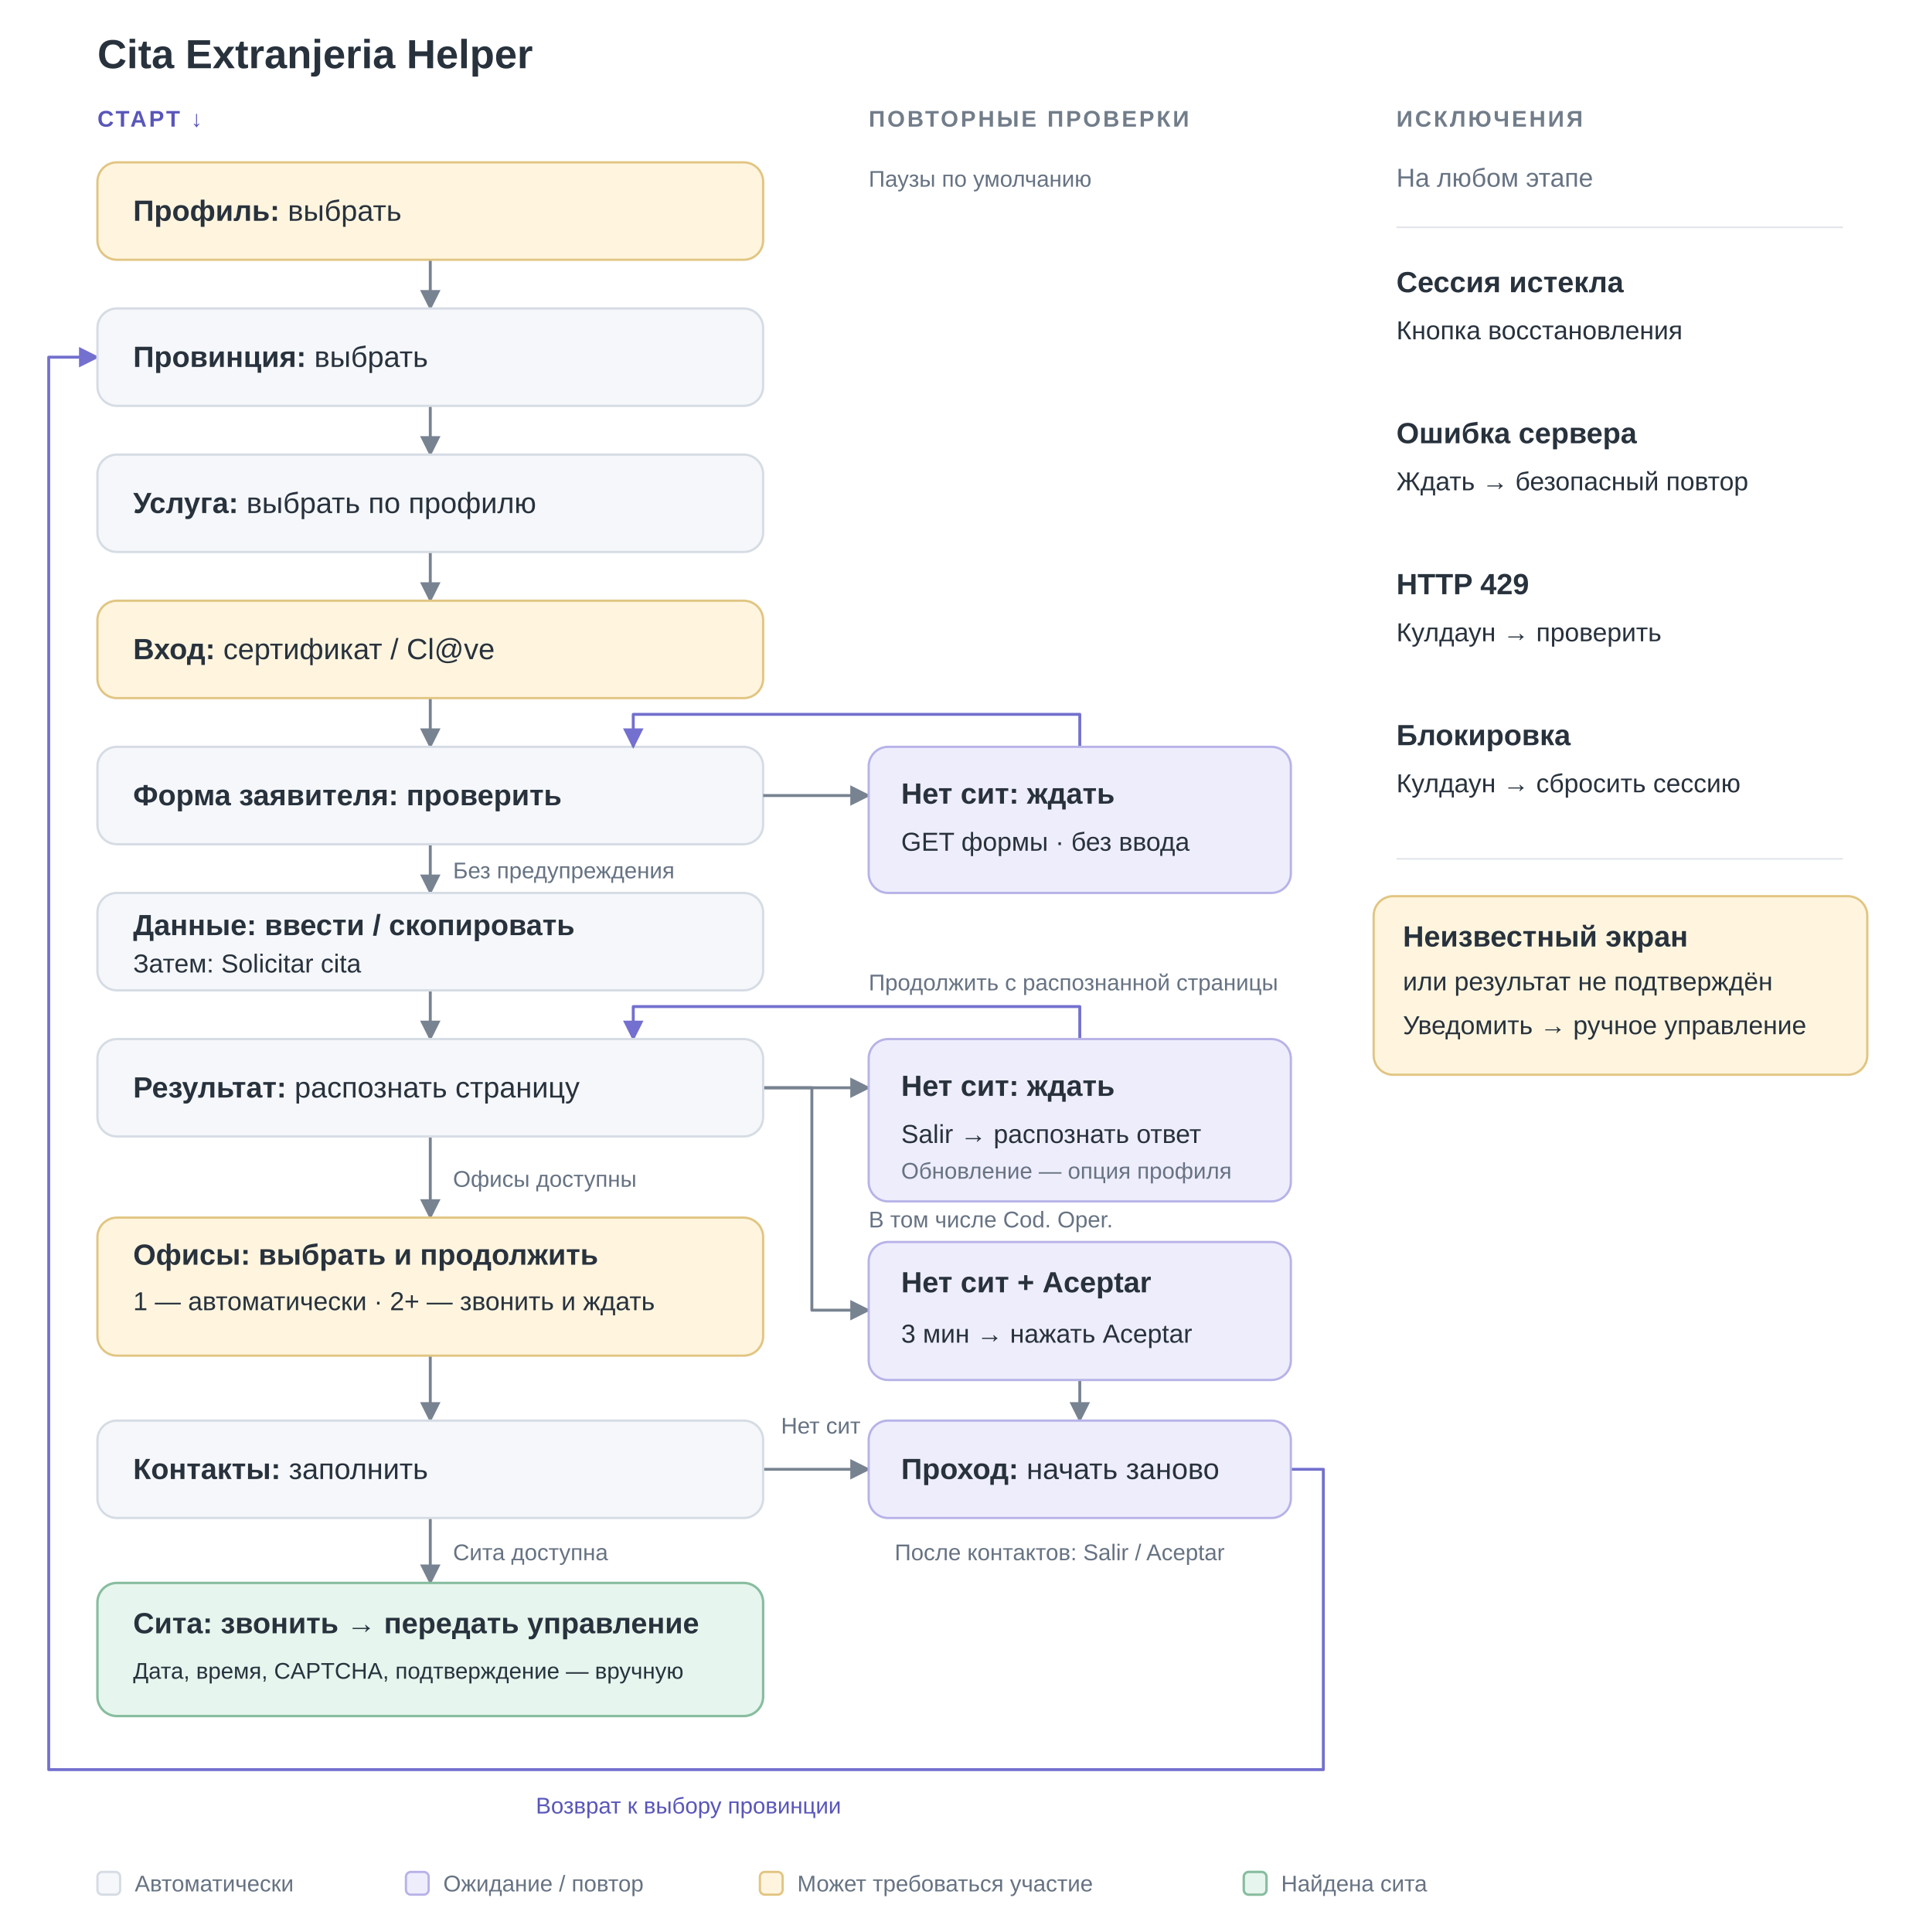
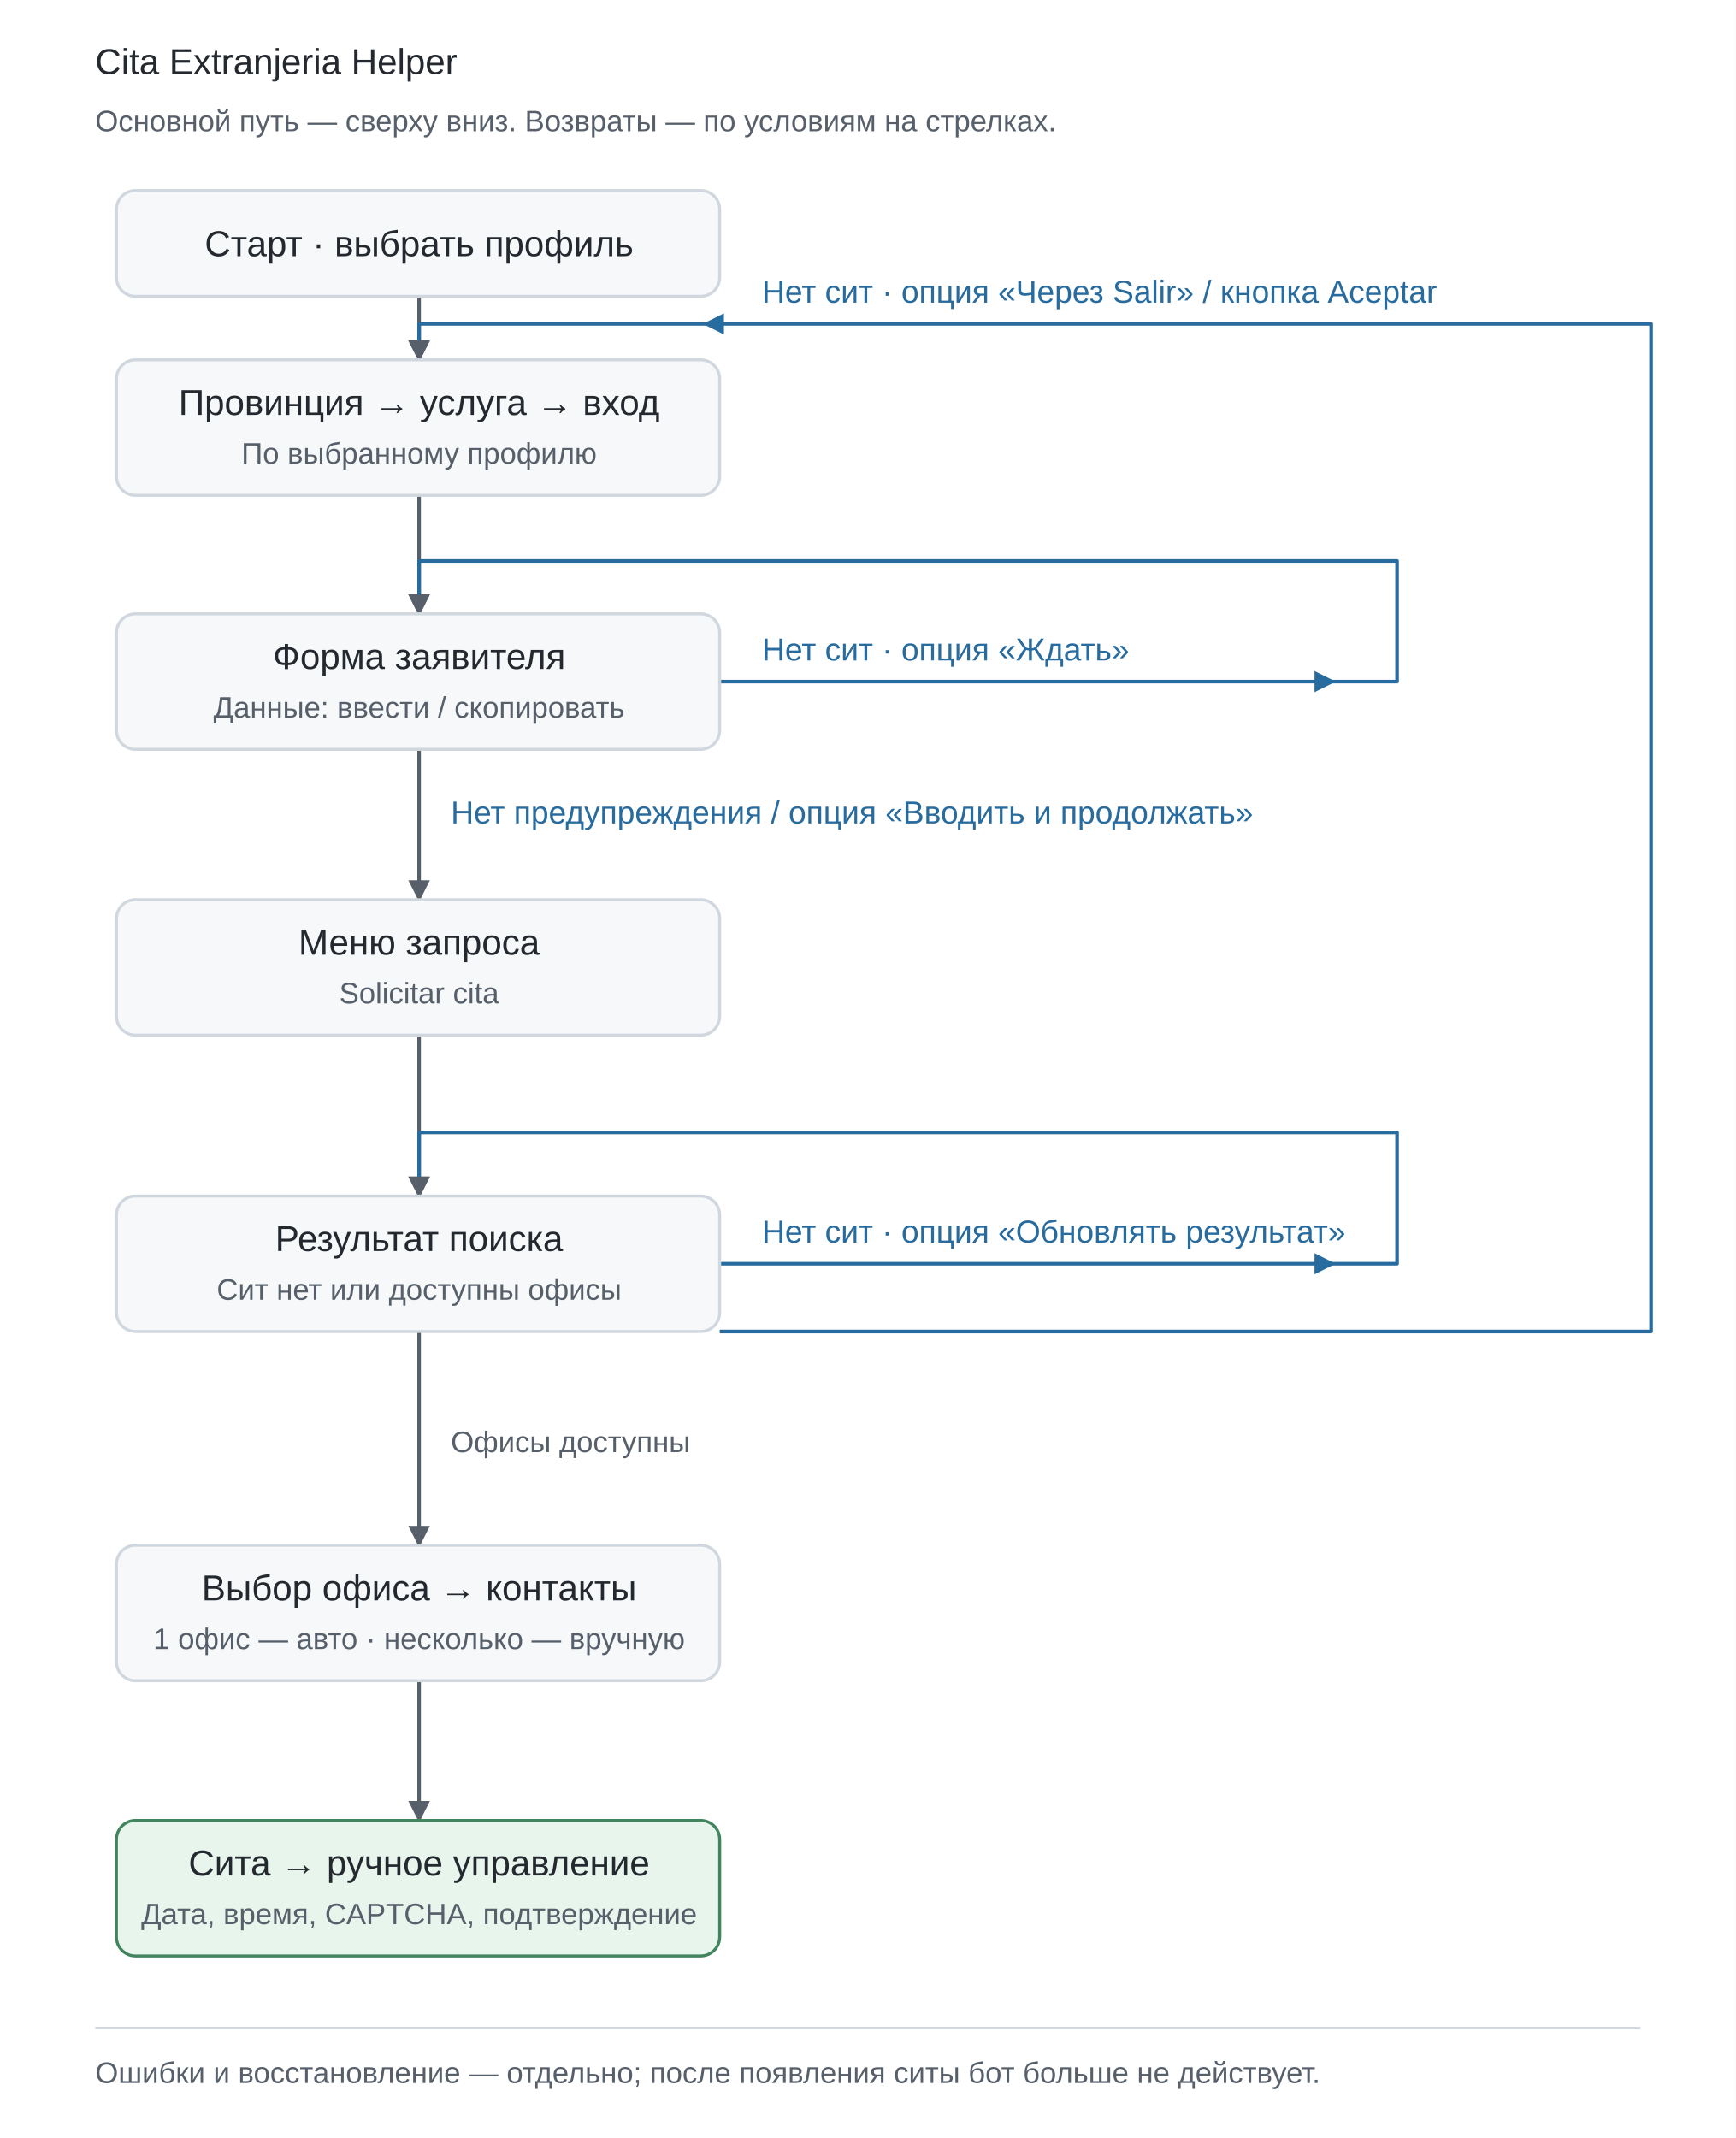
- <svg xmlns="http://www.w3.org/2000/svg" width="1180" height="1190" viewBox="0 0 1180 1190">
+ <svg xmlns="http://www.w3.org/2000/svg" width="820" height="1010" viewBox="0 0 820 1010" role="img" aria-labelledby="title desc">
  <defs>
-     <marker id="arrow" viewBox="0 0 10 10" refX="9" refY="5" markerWidth="7" markerHeight="7" orient="auto-start-reverse">
-       <path d="M0 0 10 5 0 10Z" fill="#788391" />
+     <marker id="arrow" viewBox="0 0 10 10" refX="9" refY="5" markerWidth="6" markerHeight="6" orient="auto">
+       <path d="M0 0L10 5L0 10" fill="#57606a" />
    </marker>
-     <marker id="loop-arrow" viewBox="0 0 10 10" refX="9" refY="5" markerWidth="7" markerHeight="7" orient="auto-start-reverse">
-       <path d="M0 0 10 5 0 10Z" fill="#7370cf" />
-     </marker>
-     <style>
-       text {font-family:Arial, sans-serif;fill:#28323d;font-size:18px}
-       .heading {font-size:25px;font-weight:700}
-       .section {font-size:14px;font-weight:700;letter-spacing:1.4px;fill:#727d8a}
-       .label {font-size:14px;fill:#677383}
-       .name {font-weight:700}
-       .node {fill:#f5f7fa;stroke:#d6dce4;stroke-width:1.4}
-       .manual {fill:#fff5df;stroke:#e1c582;stroke-width:1.4}
-       .wait {fill:#eeedfc;stroke:#b7b3e8;stroke-width:1.4}
-       .found {fill:#e6f5ed;stroke:#88bd9f;stroke-width:1.5}
-       .link {fill:none;stroke:#788391;stroke-width:1.8;marker-end:url(#arrow);stroke-linejoin:round}
-       .loop {fill:none;stroke:#7370cf;stroke-width:1.8;marker-end:url(#loop-arrow);stroke-linejoin:round}
-       .small {font-size:16px}
-     </style>
+     <style>text{font-family:Arial,sans-serif;fill:#24292f;font-size:17px}.small{font-size:14px;fill:#57606a}.option{font-size:15px;fill:#286b9f}.edge{fill:none;stroke:#57606a;stroke-width:1.7;marker-end:url(#arrow);stroke-linejoin:round}.loop{stroke:#286b9f}.box{fill:#f6f8fa;stroke:#d0d7de;stroke-width:1.4}</style>
  </defs>
-   <rect width="1180" height="1190" fill="#ffffff" />
-   <text x="60" y="42" class="heading">Cita Extranjeria Helper</text>
-   <text x="60" y="78" class="section" style="fill:#5956ba">СТАРТ ↓</text>
-   <text x="535" y="78" class="section">ПОВТОРНЫЕ ПРОВЕРКИ</text>
-   <text x="860" y="78" class="section">ИСКЛЮЧЕНИЯ</text>
-   <path class="link" d="M265 160V190" />
-   <path class="link" d="M265 250V280" />
-   <path class="link" d="M265 340V370" />
-   <path class="link" d="M265 430V460" />
-   <path class="link" d="M265 520V550" />
-   <path class="link" d="M265 610V640" />
-   <path class="link" d="M265 700V750" />
-   <path class="link" d="M265 835V875" />
-   <path class="link" d="M265 935V975" />
-   <path class="link" d="M470 670H535" />
-   <path class="loop" d="M665 640V620H390V640" />
-   <path class="link" d="M470 670H500V807H535" />
-   <path class="link" d="M665 850V875" />
-   <path class="link" d="M470 905H535" />
-   <path class="loop" d="M795 905H815V1090H30V220H60" />
-   <rect class="manual" x="60" y="100" width="410" height="60" rx="12" />
-   <text x="82" y="136">
-     <tspan class="name">Профиль:</tspan> выбрать</text>
-   <rect class="node" x="60" y="190" width="410" height="60" rx="12" />
-   <text x="82" y="226">
-     <tspan class="name">Провинция:</tspan> выбрать</text>
-   <rect class="node" x="60" y="280" width="410" height="60" rx="12" />
-   <text x="82" y="316">
-     <tspan class="name">Услуга:</tspan> выбрать по профилю</text>
-   <rect class="manual" x="60" y="370" width="410" height="60" rx="12" />
-   <text x="82" y="406">
-     <tspan class="name">Вход:</tspan> сертификат / Cl@ve</text>
-   <rect class="node" x="60" y="460" width="410" height="60" rx="12" />
-   <text x="82" y="496" class="name">Форма заявителя: проверить</text>
-   <rect class="node" x="60" y="550" width="410" height="60" rx="12" />
-   <text x="82" y="576" class="name">Данные: ввести / скопировать</text>
-   <rect class="node" x="60" y="640" width="410" height="60" rx="12" />
-   <text x="82" y="676">
-     <tspan class="name">Результат:</tspan> распознать страницу</text>
-   <text x="279" y="731" class="label">Офисы доступны</text>
-   <rect class="manual" x="60" y="750" width="410" height="85" rx="12" />
-   <text x="82" y="779" class="name">Офисы: выбрать и продолжить</text>
-   <text x="82" y="807" class="small">1 — автоматически · 2+ — звонить и ждать</text>
-   <rect class="node" x="60" y="875" width="410" height="60" rx="12" />
-   <text x="82" y="911">
-     <tspan class="name">Контакты:</tspan> заполнить</text>
-   <text x="481" y="883" class="label">Нет сит</text>
-   <text x="279" y="961" class="label">Сита доступна</text>
-   <rect class="found" x="60" y="975" width="410" height="82" rx="12" />
-   <text x="82" y="1006" class="name">Сита: звонить → передать управление</text>
-   <text x="82" y="1034" class="small" style="font-size:14px">Дата, время, CAPTCHA, подтверждение — вручную</text>
-   <rect class="wait" x="535" y="640" width="260" height="100" rx="12" />
-   <text x="555" y="675" class="name">Нет сит: ждать</text>
-   <text x="555" y="704" class="small">Salir → распознать ответ</text>
-   <text x="535" y="610" class="label">Продолжить с распознанной страницы</text>
-   <text x="535" y="756" class="label">В том числе Cod. Oper.</text>
-   <rect class="wait" x="535" y="765" width="260" height="85" rx="12" />
-   <text x="555" y="796" class="name">Нет сит + Aceptar</text>
-   <rect class="wait" x="535" y="875" width="260" height="60" rx="12" />
-   <text x="555" y="911">
-     <tspan class="name">Проход:</tspan> начать заново</text>
-   <text x="551" y="961" class="label">После контактов: Salir / Aceptar</text>
-   <text x="330" y="1117" class="label" style="fill:#5956ba">Возврат к выбору провинции</text>
-   <text x="860" y="115" class="small" style="fill:#677383">На любом этапе</text>
-   <path d="M860 140H1135" stroke="#e1e5eb" />
-   <text x="860" y="180" class="name">Сессия истекла</text>
-   <text x="860" y="209" class="small">Кнопка восстановления</text>
-   <text x="860" y="273" class="name">Ошибка сервера</text>
-   <text x="860" y="302" class="small">Ждать → безопасный повтор</text>
-   <text x="860" y="366" class="name">HTTP 429</text>
-   <text x="860" y="395" class="small">Кулдаун → проверить</text>
-   <text x="860" y="459" class="name">Блокировка</text>
-   <text x="860" y="488" class="small">Кулдаун → сбросить сессию</text>
-   <path d="M860 529H1135" stroke="#e1e5eb" />
-   <rect class="manual" x="846" y="552" width="304" height="110" rx="12" />
-   <text x="864" y="583" class="name">Неизвестный экран</text>
-   <text x="864" y="610" class="small">или результат не подтверждён</text>
-   <text x="864" y="637" class="small">Уведомить → ручное управление</text>
-   <rect x="60" y="1153" width="14" height="14" rx="3" class="node" />
-   <text x="83" y="1165" class="label">Автоматически</text>
-   <rect x="250" y="1153" width="14" height="14" rx="3" class="wait" />
-   <text x="273" y="1165" class="label">Ожидание / повтор</text>
-   <rect x="468" y="1153" width="14" height="14" rx="3" class="manual" />
-   <text x="491" y="1165" class="label">Может требоваться участие</text>
-   <rect x="766" y="1153" width="14" height="14" rx="3" class="found" />
-   <text x="789" y="1165" class="label">Найдена сита</text>
-   <path class="link" d="M470 490H535" />
-   <path class="loop" d="M665 460V440H390V460" />
-   <rect class="wait" x="535" y="460" width="260" height="90" rx="12" />
-   <text x="555" y="495" class="name">Нет сит: ждать</text>
-   <text x="555" y="524" class="small">GET формы · без ввода</text>
-   <text x="279" y="541" class="label">Без предупреждения</text>
-   <text x="555" y="726" class="label">Обновление — опция профиля</text>
-   <text x="555" y="827" class="small">3 мин → нажать Aceptar</text>
-   <text x="82" y="599" class="small">Затем: Solicitar cita</text>
-   <text x="535" y="115" class="label">Паузы по умолчанию</text>
+   <rect width="820" height="1010" fill="#ffffff" />
+   <text x="45" y="35" class="" text-anchor="start">Cita Extranjeria Helper</text>
+   <text x="45" y="62" class="small" text-anchor="start">Основной путь — сверху вниз. Возвраты — по условиям на стрелках.</text>
+   <path class="edge" d="M198 140V170" />
+   <path class="edge" d="M198 234V290" />
+   <path class="edge" d="M198 354V425" />
+   <path class="edge" d="M198 489V565" />
+   <path class="edge" d="M198 629V730" />
+   <path class="edge" d="M198 794V860" />
+   <path class="edge loop" d="M340 322H660V265H198V290" />
+   <path class="edge loop" d="M340 597H660V535H198V565" />
+   <path class="edge loop" d="M340 629H780V153H198V170" />
+   <rect x="55" y="90" width="285" height="50" rx="9" class="box" />
+   <text x="198" y="121" class="" text-anchor="middle">Старт · выбрать профиль</text>
+   <rect x="55" y="170" width="285" height="64" rx="9" class="box" />
+   <text x="198" y="196" class="" text-anchor="middle">Провинция → услуга → вход</text>
+   <text x="198" y="219" class="small" text-anchor="middle">По выбранному профилю</text>
+   <rect x="55" y="290" width="285" height="64" rx="9" class="box" />
+   <text x="198" y="316" class="" text-anchor="middle">Форма заявителя</text>
+   <text x="198" y="339" class="small" text-anchor="middle">Данные: ввести / скопировать</text>
+   <rect x="55" y="425" width="285" height="64" rx="9" class="box" />
+   <text x="198" y="451" class="" text-anchor="middle">Меню запроса</text>
+   <text x="198" y="474" class="small" text-anchor="middle">Solicitar cita</text>
+   <rect x="55" y="565" width="285" height="64" rx="9" class="box" />
+   <text x="198" y="591" class="" text-anchor="middle">Результат поиска</text>
+   <text x="198" y="614" class="small" text-anchor="middle">Сит нет или доступны офисы</text>
+   <rect x="55" y="730" width="285" height="64" rx="9" class="box" />
+   <text x="198" y="756" class="" text-anchor="middle">Выбор офиса → контакты</text>
+   <text x="198" y="779" class="small" text-anchor="middle">1 офис — авто · несколько — вручную</text>
+   <rect x="55" y="860" width="285" height="64" rx="9" class="box" style="fill:#e8f5ec;stroke:#41845e" />
+   <text x="198" y="886" class="" text-anchor="middle">Сита → ручное управление</text>
+   <text x="198" y="909" class="small" text-anchor="middle">Дата, время, CAPTCHA, подтверждение</text>
+   <text x="360" y="312" class="option" text-anchor="start">Нет сит · опция «Ждать»</text>
+   <text x="213" y="389" class="option" text-anchor="start">Нет предупреждения / опция «Вводить и продолжать»</text>
+   <text x="360" y="587" class="option" text-anchor="start">Нет сит · опция «Обновлять результат»</text>
+   <text x="360" y="143" class="option" text-anchor="start">Нет сит · опция «Через Salir» / кнопка Aceptar</text>
+   <path d="M621 317L631 322L621 327Z" fill="#286b9f" />
+   <path d="M621 592L631 597L621 602Z" fill="#286b9f" />
+   <path d="M342 148L332 153L342 158Z" fill="#286b9f" />
+   <text x="213" y="686" class="small" text-anchor="start">Офисы доступны</text>
+   <path d="M45 958H775" stroke="#d0d7de" />
+   <text x="45" y="984" class="small" text-anchor="start">Ошибки и восстановление — отдельно; после появления ситы бот больше не действует.</text>
</svg>
